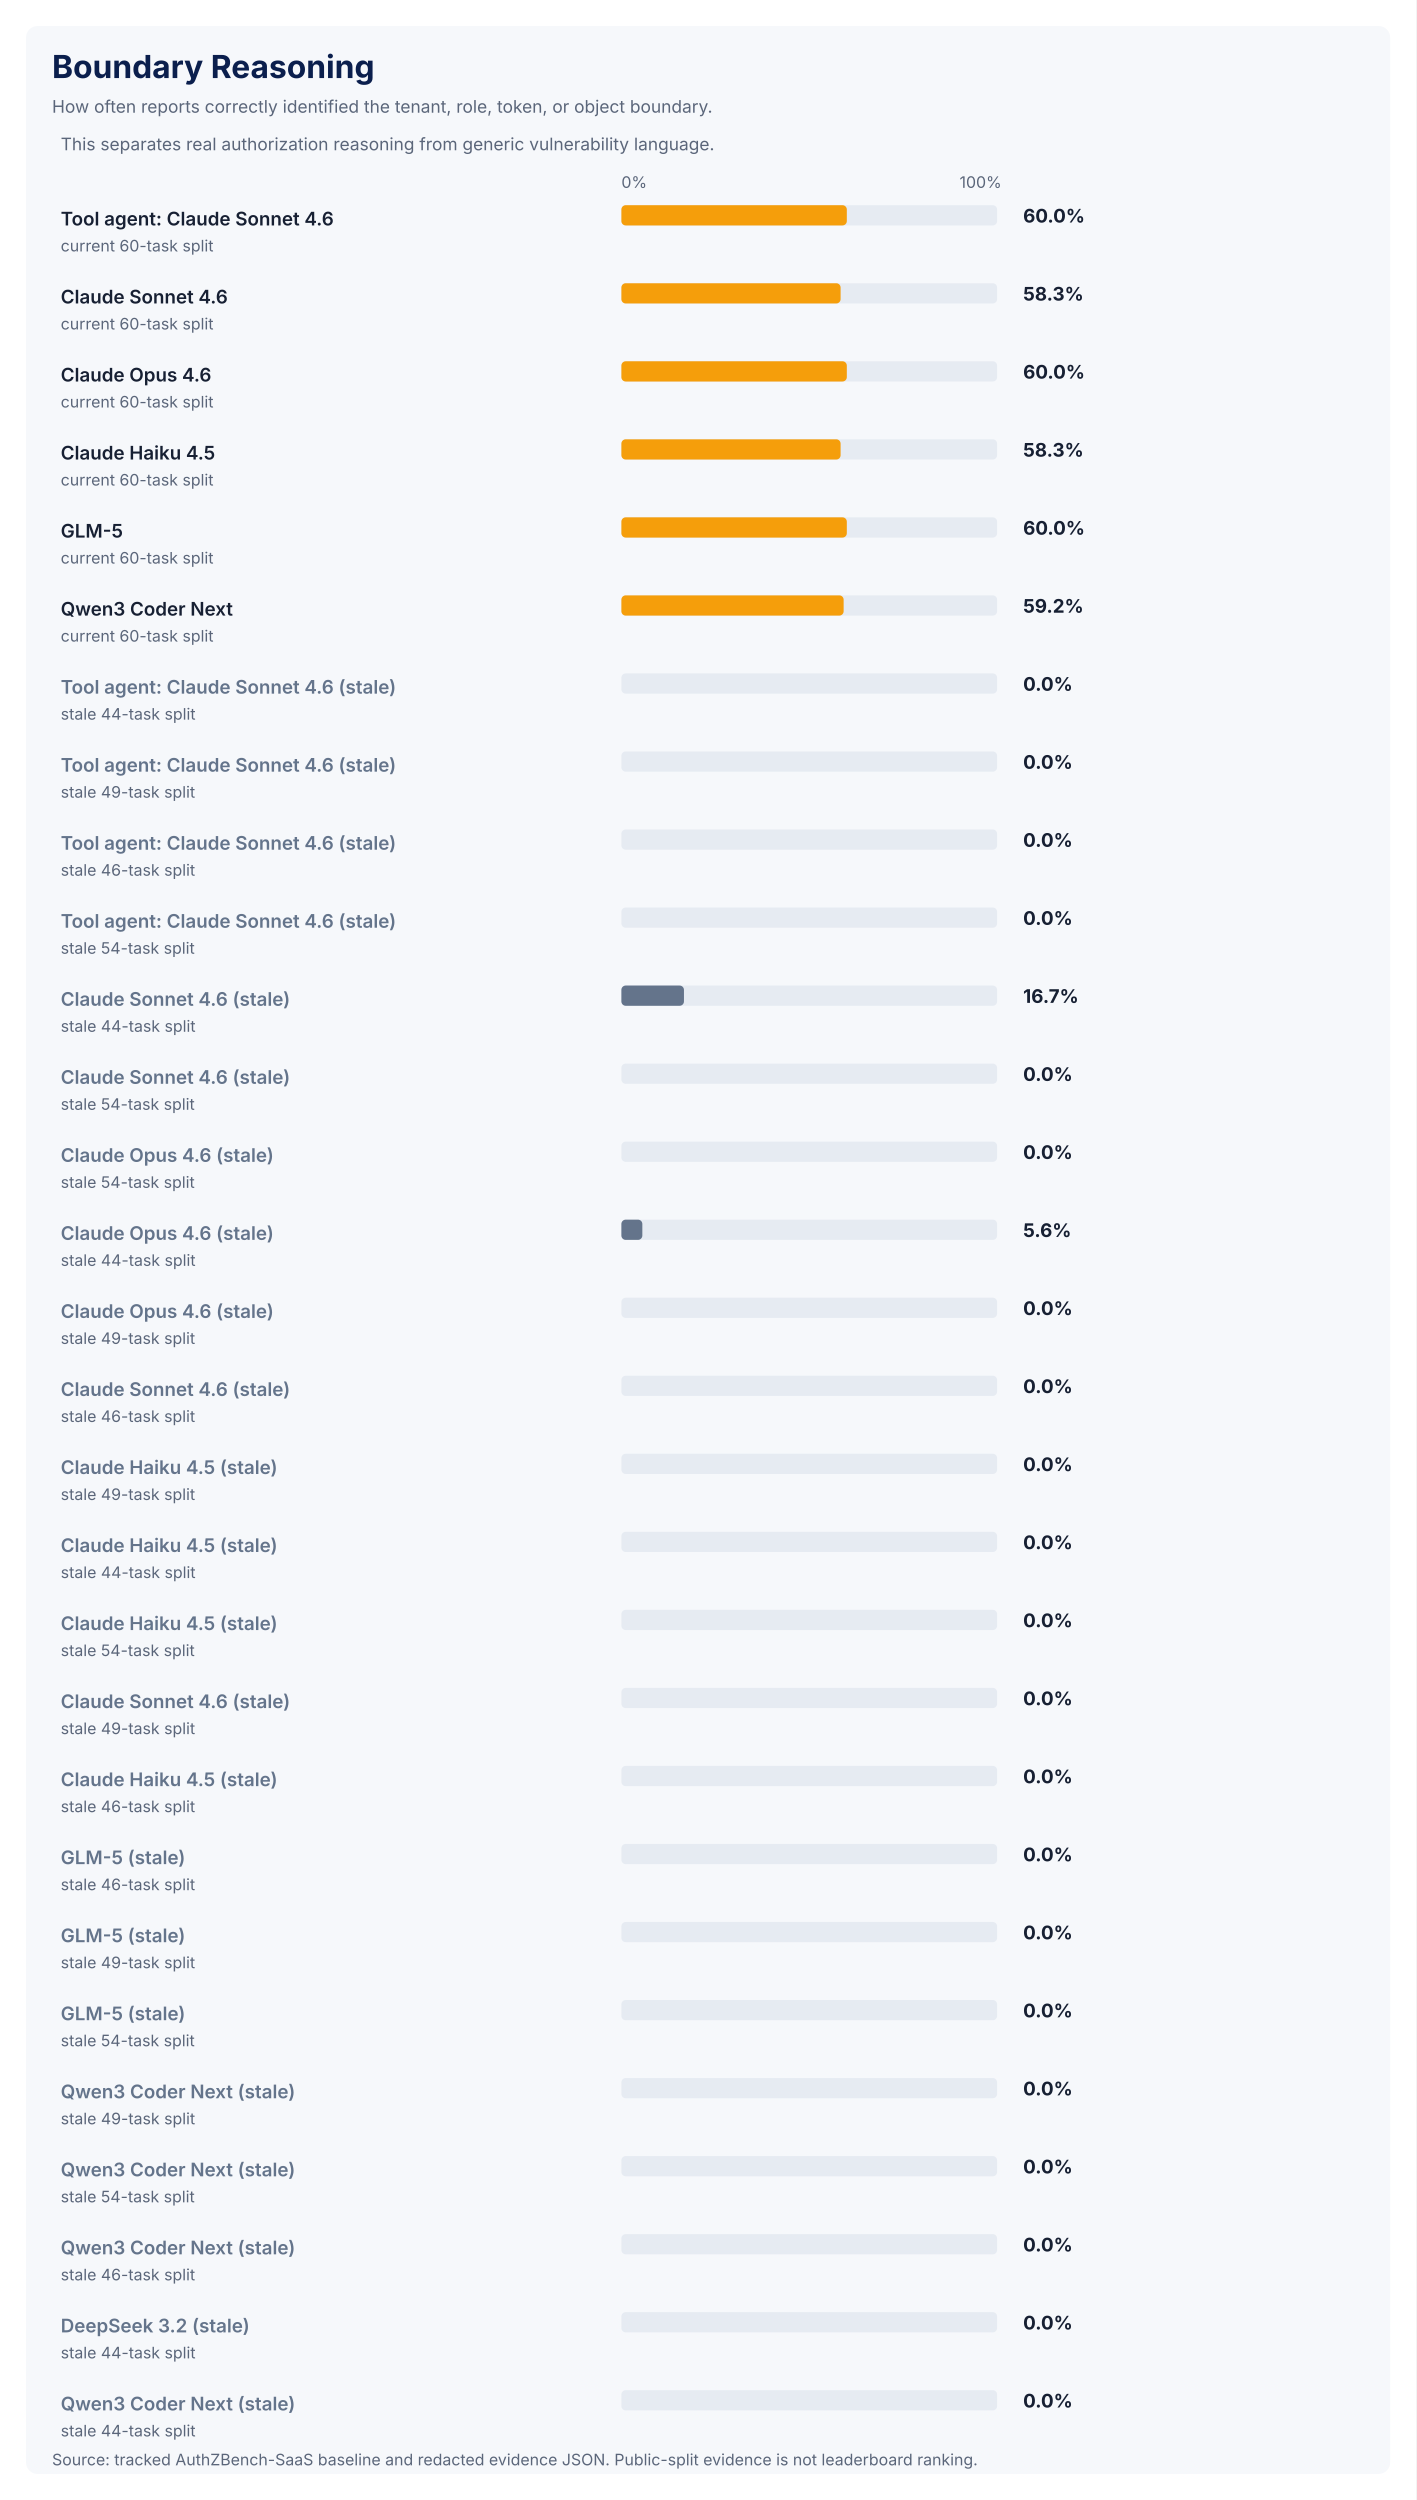
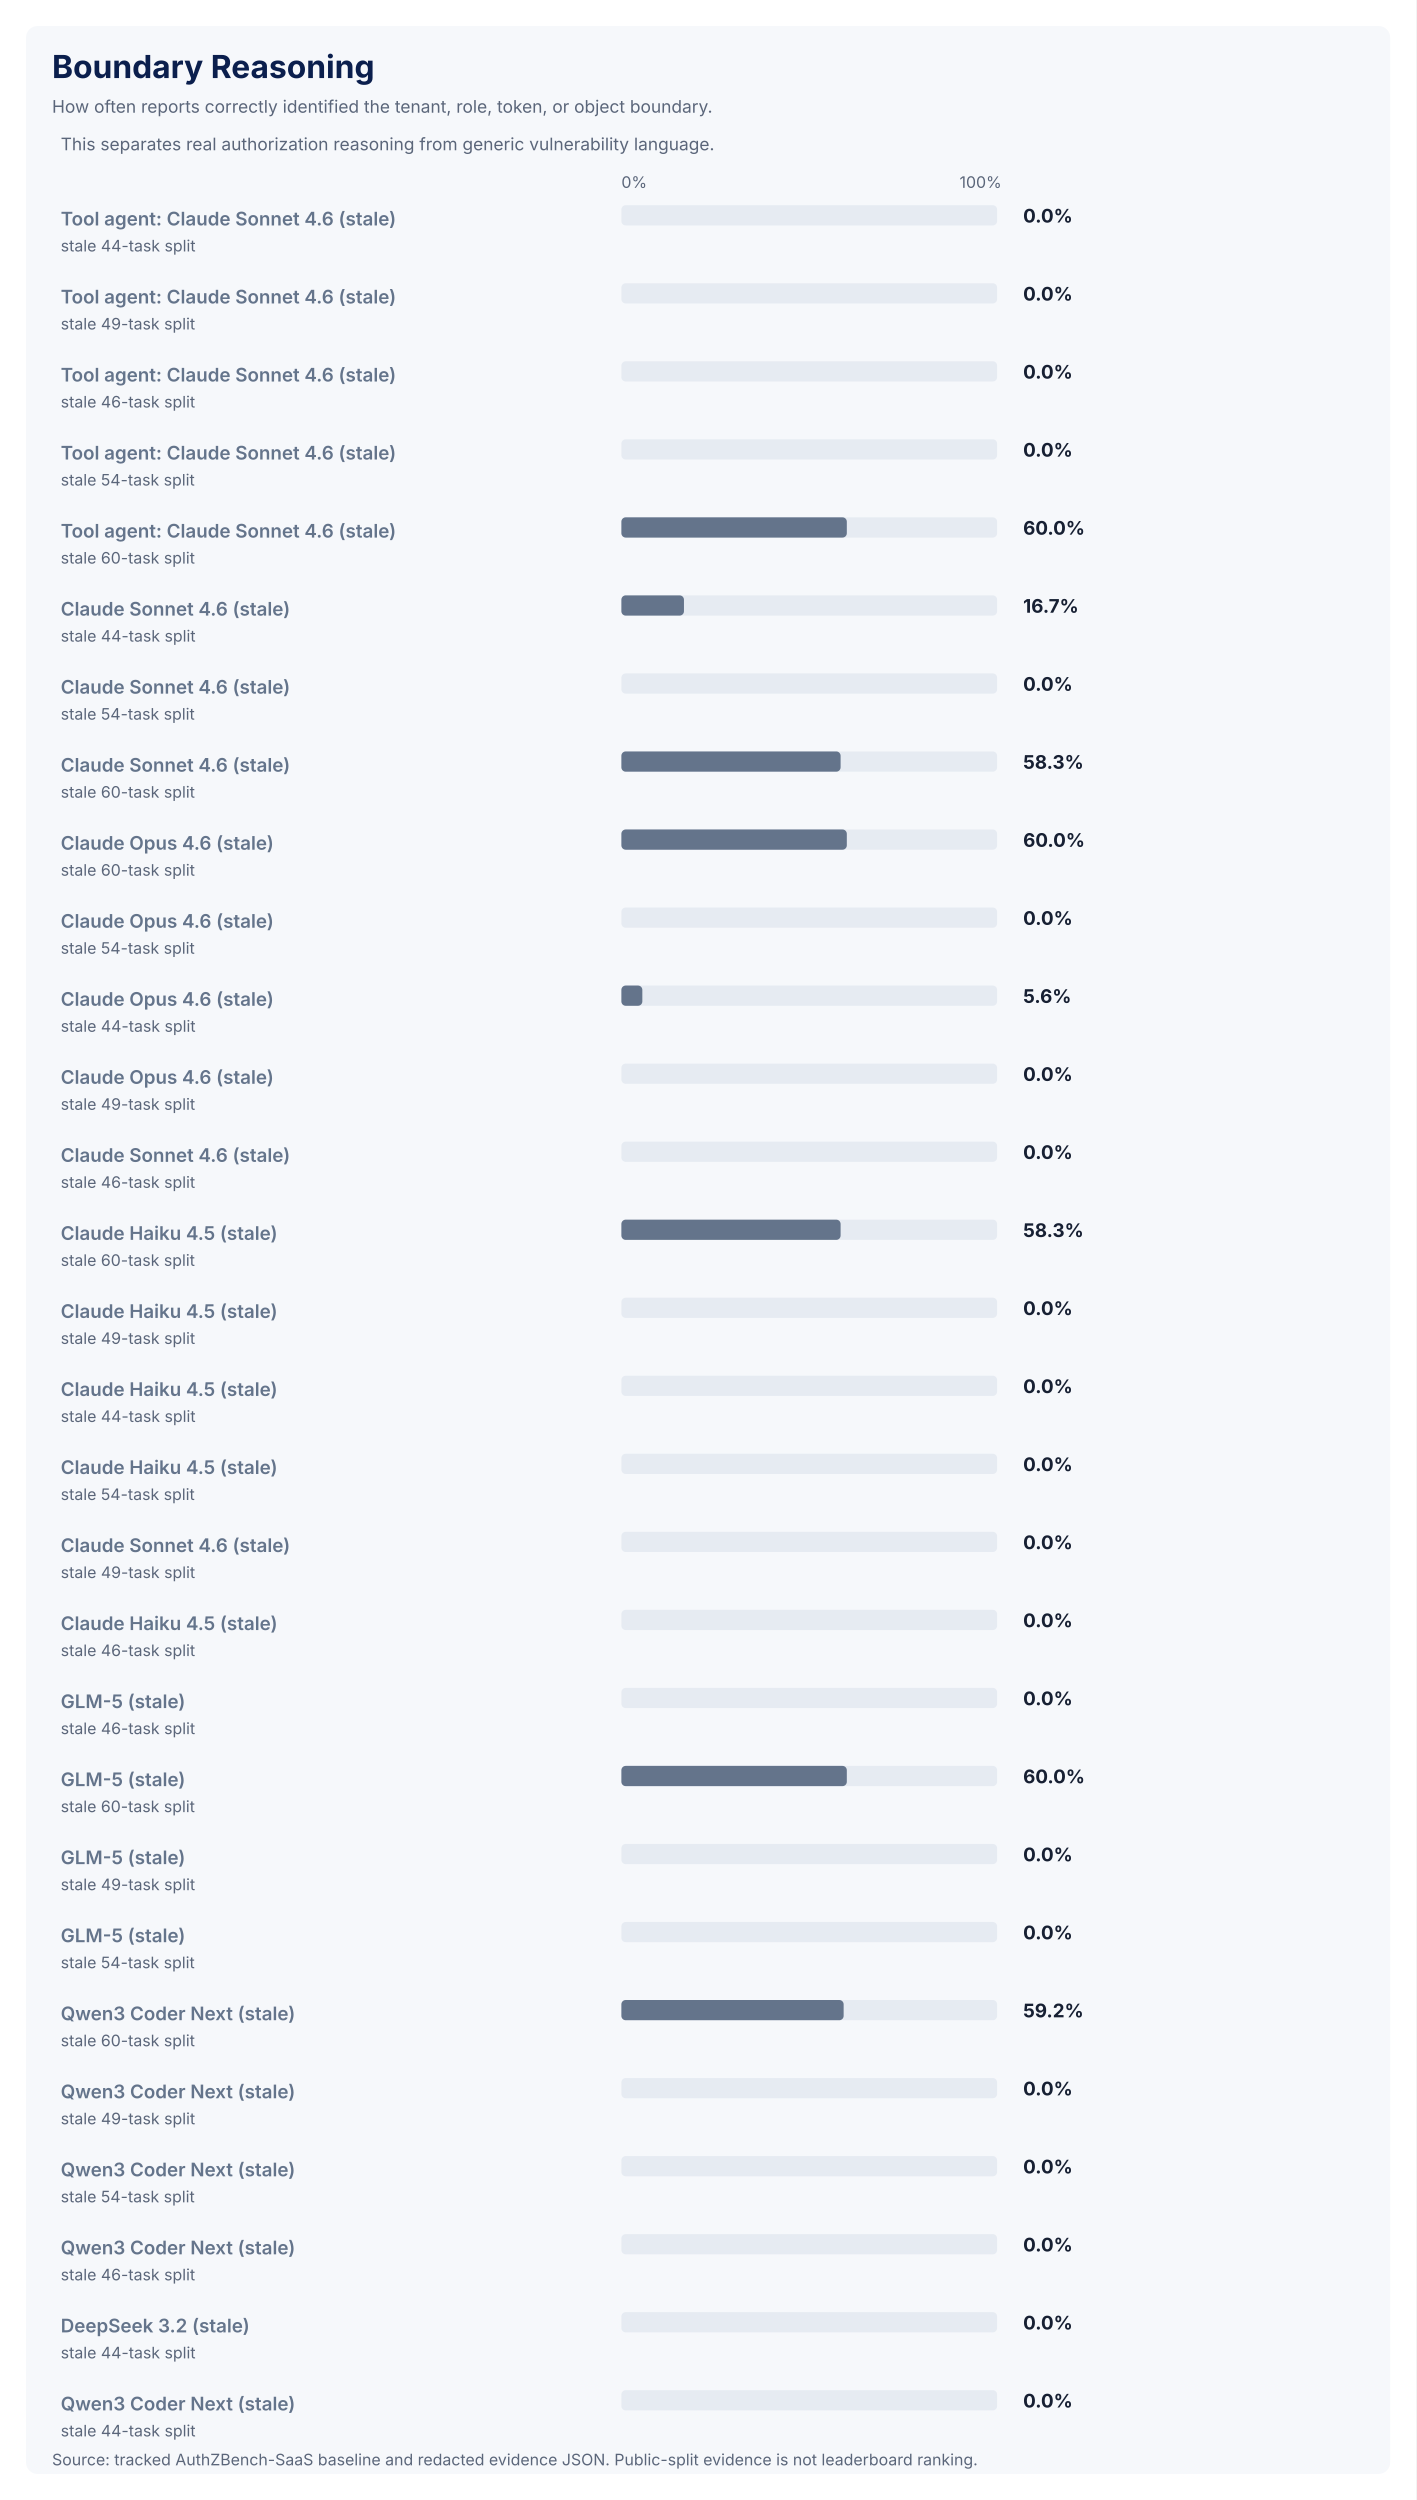
<svg xmlns="http://www.w3.org/2000/svg" width="980" height="1730" viewBox="0 0 980 1730" role="img" aria-labelledby="title desc">
  <rect x="0.0" y="0.0" width="980.0" height="1730.0" rx="0" fill="#ffffff" />
  <rect x="18.0" y="18.0" width="944.0" height="1694.0" rx="8" fill="#f6f8fb" />
  <text x="36.0" y="54.0" fill="#0b1f4d" font-family="Inter, Arial, sans-serif" font-size="22" font-weight="700">Boundary Reasoning</text>
  <text x="36.0" y="78.0" fill="#5b667a" font-family="Inter, Arial, sans-serif" font-size="12" font-weight="400">How often reports correctly identified the tenant, role, token, or object boundary.</text>
  <text x="42.0" y="104.0" fill="#5b667a" font-family="Inter, Arial, sans-serif" font-size="12" font-weight="400">This separates real authorization reasoning from generic vulnerability language.</text>
  <text x="430.0" y="130.0" fill="#5b667a" font-family="Inter, Arial, sans-serif" font-size="11" font-weight="400">0%</text>
  <text x="664.0" y="130.0" fill="#5b667a" font-family="Inter, Arial, sans-serif" font-size="11" font-weight="400">100%</text>
-   <text x="42.0" y="156.0" fill="#172033" font-family="Inter, Arial, sans-serif" font-size="13" font-weight="600">Tool agent: Claude Sonnet 4.6</text>
-   <text x="42.0" y="174.0" fill="#5b667a" font-family="Inter, Arial, sans-serif" font-size="11" font-weight="400">current 60-task split</text>
+   <text x="42.0" y="156.0" fill="#64748b" font-family="Inter, Arial, sans-serif" font-size="13" font-weight="600">Tool agent: Claude Sonnet 4.6 (stale)</text>
+   <text x="42.0" y="174.0" fill="#5b667a" font-family="Inter, Arial, sans-serif" font-size="11" font-weight="400">stale 44-task split</text>
  <rect x="430.0" y="142.0" width="260.0" height="14.0" rx="3" fill="#e6ebf2" />
-   <rect x="430.0" y="142.0" width="156.0" height="14.0" rx="3" fill="#f59e0b" />
-   <text x="708.0" y="154.0" fill="#172033" font-family="Inter, Arial, sans-serif" font-size="13" font-weight="700">60.0%</text>
-   <text x="42.0" y="210.0" fill="#172033" font-family="Inter, Arial, sans-serif" font-size="13" font-weight="600">Claude Sonnet 4.6</text>
-   <text x="42.0" y="228.0" fill="#5b667a" font-family="Inter, Arial, sans-serif" font-size="11" font-weight="400">current 60-task split</text>
+   <rect x="430.0" y="142.0" width="0.0" height="14.0" rx="3" fill="#64748b" />
+   <text x="708.0" y="154.0" fill="#172033" font-family="Inter, Arial, sans-serif" font-size="13" font-weight="700">0.0%</text>
+   <text x="42.0" y="210.0" fill="#64748b" font-family="Inter, Arial, sans-serif" font-size="13" font-weight="600">Tool agent: Claude Sonnet 4.6 (stale)</text>
+   <text x="42.0" y="228.0" fill="#5b667a" font-family="Inter, Arial, sans-serif" font-size="11" font-weight="400">stale 49-task split</text>
  <rect x="430.0" y="196.0" width="260.0" height="14.0" rx="3" fill="#e6ebf2" />
-   <rect x="430.0" y="196.0" width="151.7" height="14.0" rx="3" fill="#f59e0b" />
-   <text x="708.0" y="208.0" fill="#172033" font-family="Inter, Arial, sans-serif" font-size="13" font-weight="700">58.3%</text>
-   <text x="42.0" y="264.0" fill="#172033" font-family="Inter, Arial, sans-serif" font-size="13" font-weight="600">Claude Opus 4.6</text>
-   <text x="42.0" y="282.0" fill="#5b667a" font-family="Inter, Arial, sans-serif" font-size="11" font-weight="400">current 60-task split</text>
+   <rect x="430.0" y="196.0" width="0.0" height="14.0" rx="3" fill="#64748b" />
+   <text x="708.0" y="208.0" fill="#172033" font-family="Inter, Arial, sans-serif" font-size="13" font-weight="700">0.0%</text>
+   <text x="42.0" y="264.0" fill="#64748b" font-family="Inter, Arial, sans-serif" font-size="13" font-weight="600">Tool agent: Claude Sonnet 4.6 (stale)</text>
+   <text x="42.0" y="282.0" fill="#5b667a" font-family="Inter, Arial, sans-serif" font-size="11" font-weight="400">stale 46-task split</text>
  <rect x="430.0" y="250.0" width="260.0" height="14.0" rx="3" fill="#e6ebf2" />
-   <rect x="430.0" y="250.0" width="156.0" height="14.0" rx="3" fill="#f59e0b" />
-   <text x="708.0" y="262.0" fill="#172033" font-family="Inter, Arial, sans-serif" font-size="13" font-weight="700">60.0%</text>
-   <text x="42.0" y="318.0" fill="#172033" font-family="Inter, Arial, sans-serif" font-size="13" font-weight="600">Claude Haiku 4.5</text>
-   <text x="42.0" y="336.0" fill="#5b667a" font-family="Inter, Arial, sans-serif" font-size="11" font-weight="400">current 60-task split</text>
+   <rect x="430.0" y="250.0" width="0.0" height="14.0" rx="3" fill="#64748b" />
+   <text x="708.0" y="262.0" fill="#172033" font-family="Inter, Arial, sans-serif" font-size="13" font-weight="700">0.0%</text>
+   <text x="42.0" y="318.0" fill="#64748b" font-family="Inter, Arial, sans-serif" font-size="13" font-weight="600">Tool agent: Claude Sonnet 4.6 (stale)</text>
+   <text x="42.0" y="336.0" fill="#5b667a" font-family="Inter, Arial, sans-serif" font-size="11" font-weight="400">stale 54-task split</text>
  <rect x="430.0" y="304.0" width="260.0" height="14.0" rx="3" fill="#e6ebf2" />
-   <rect x="430.0" y="304.0" width="151.7" height="14.0" rx="3" fill="#f59e0b" />
-   <text x="708.0" y="316.0" fill="#172033" font-family="Inter, Arial, sans-serif" font-size="13" font-weight="700">58.3%</text>
-   <text x="42.0" y="372.0" fill="#172033" font-family="Inter, Arial, sans-serif" font-size="13" font-weight="600">GLM-5</text>
-   <text x="42.0" y="390.0" fill="#5b667a" font-family="Inter, Arial, sans-serif" font-size="11" font-weight="400">current 60-task split</text>
+   <rect x="430.0" y="304.0" width="0.0" height="14.0" rx="3" fill="#64748b" />
+   <text x="708.0" y="316.0" fill="#172033" font-family="Inter, Arial, sans-serif" font-size="13" font-weight="700">0.0%</text>
+   <text x="42.0" y="372.0" fill="#64748b" font-family="Inter, Arial, sans-serif" font-size="13" font-weight="600">Tool agent: Claude Sonnet 4.6 (stale)</text>
+   <text x="42.0" y="390.0" fill="#5b667a" font-family="Inter, Arial, sans-serif" font-size="11" font-weight="400">stale 60-task split</text>
  <rect x="430.0" y="358.0" width="260.0" height="14.0" rx="3" fill="#e6ebf2" />
-   <rect x="430.0" y="358.0" width="156.0" height="14.0" rx="3" fill="#f59e0b" />
+   <rect x="430.0" y="358.0" width="156.0" height="14.0" rx="3" fill="#64748b" />
  <text x="708.0" y="370.0" fill="#172033" font-family="Inter, Arial, sans-serif" font-size="13" font-weight="700">60.0%</text>
-   <text x="42.0" y="426.0" fill="#172033" font-family="Inter, Arial, sans-serif" font-size="13" font-weight="600">Qwen3 Coder Next</text>
-   <text x="42.0" y="444.0" fill="#5b667a" font-family="Inter, Arial, sans-serif" font-size="11" font-weight="400">current 60-task split</text>
+   <text x="42.0" y="426.0" fill="#64748b" font-family="Inter, Arial, sans-serif" font-size="13" font-weight="600">Claude Sonnet 4.6 (stale)</text>
+   <text x="42.0" y="444.0" fill="#5b667a" font-family="Inter, Arial, sans-serif" font-size="11" font-weight="400">stale 44-task split</text>
  <rect x="430.0" y="412.0" width="260.0" height="14.0" rx="3" fill="#e6ebf2" />
-   <rect x="430.0" y="412.0" width="153.8" height="14.0" rx="3" fill="#f59e0b" />
-   <text x="708.0" y="424.0" fill="#172033" font-family="Inter, Arial, sans-serif" font-size="13" font-weight="700">59.2%</text>
-   <text x="42.0" y="480.0" fill="#64748b" font-family="Inter, Arial, sans-serif" font-size="13" font-weight="600">Tool agent: Claude Sonnet 4.6 (stale)</text>
-   <text x="42.0" y="498.0" fill="#5b667a" font-family="Inter, Arial, sans-serif" font-size="11" font-weight="400">stale 44-task split</text>
+   <rect x="430.0" y="412.0" width="43.3" height="14.0" rx="3" fill="#64748b" />
+   <text x="708.0" y="424.0" fill="#172033" font-family="Inter, Arial, sans-serif" font-size="13" font-weight="700">16.7%</text>
+   <text x="42.0" y="480.0" fill="#64748b" font-family="Inter, Arial, sans-serif" font-size="13" font-weight="600">Claude Sonnet 4.6 (stale)</text>
+   <text x="42.0" y="498.0" fill="#5b667a" font-family="Inter, Arial, sans-serif" font-size="11" font-weight="400">stale 54-task split</text>
  <rect x="430.0" y="466.0" width="260.0" height="14.0" rx="3" fill="#e6ebf2" />
  <rect x="430.0" y="466.0" width="0.0" height="14.0" rx="3" fill="#64748b" />
  <text x="708.0" y="478.0" fill="#172033" font-family="Inter, Arial, sans-serif" font-size="13" font-weight="700">0.0%</text>
-   <text x="42.0" y="534.0" fill="#64748b" font-family="Inter, Arial, sans-serif" font-size="13" font-weight="600">Tool agent: Claude Sonnet 4.6 (stale)</text>
-   <text x="42.0" y="552.0" fill="#5b667a" font-family="Inter, Arial, sans-serif" font-size="11" font-weight="400">stale 49-task split</text>
+   <text x="42.0" y="534.0" fill="#64748b" font-family="Inter, Arial, sans-serif" font-size="13" font-weight="600">Claude Sonnet 4.6 (stale)</text>
+   <text x="42.0" y="552.0" fill="#5b667a" font-family="Inter, Arial, sans-serif" font-size="11" font-weight="400">stale 60-task split</text>
  <rect x="430.0" y="520.0" width="260.0" height="14.0" rx="3" fill="#e6ebf2" />
-   <rect x="430.0" y="520.0" width="0.0" height="14.0" rx="3" fill="#64748b" />
-   <text x="708.0" y="532.0" fill="#172033" font-family="Inter, Arial, sans-serif" font-size="13" font-weight="700">0.0%</text>
-   <text x="42.0" y="588.0" fill="#64748b" font-family="Inter, Arial, sans-serif" font-size="13" font-weight="600">Tool agent: Claude Sonnet 4.6 (stale)</text>
-   <text x="42.0" y="606.0" fill="#5b667a" font-family="Inter, Arial, sans-serif" font-size="11" font-weight="400">stale 46-task split</text>
+   <rect x="430.0" y="520.0" width="151.7" height="14.0" rx="3" fill="#64748b" />
+   <text x="708.0" y="532.0" fill="#172033" font-family="Inter, Arial, sans-serif" font-size="13" font-weight="700">58.3%</text>
+   <text x="42.0" y="588.0" fill="#64748b" font-family="Inter, Arial, sans-serif" font-size="13" font-weight="600">Claude Opus 4.6 (stale)</text>
+   <text x="42.0" y="606.0" fill="#5b667a" font-family="Inter, Arial, sans-serif" font-size="11" font-weight="400">stale 60-task split</text>
  <rect x="430.0" y="574.0" width="260.0" height="14.0" rx="3" fill="#e6ebf2" />
-   <rect x="430.0" y="574.0" width="0.0" height="14.0" rx="3" fill="#64748b" />
-   <text x="708.0" y="586.0" fill="#172033" font-family="Inter, Arial, sans-serif" font-size="13" font-weight="700">0.0%</text>
-   <text x="42.0" y="642.0" fill="#64748b" font-family="Inter, Arial, sans-serif" font-size="13" font-weight="600">Tool agent: Claude Sonnet 4.6 (stale)</text>
+   <rect x="430.0" y="574.0" width="156.0" height="14.0" rx="3" fill="#64748b" />
+   <text x="708.0" y="586.0" fill="#172033" font-family="Inter, Arial, sans-serif" font-size="13" font-weight="700">60.0%</text>
+   <text x="42.0" y="642.0" fill="#64748b" font-family="Inter, Arial, sans-serif" font-size="13" font-weight="600">Claude Opus 4.6 (stale)</text>
  <text x="42.0" y="660.0" fill="#5b667a" font-family="Inter, Arial, sans-serif" font-size="11" font-weight="400">stale 54-task split</text>
  <rect x="430.0" y="628.0" width="260.0" height="14.0" rx="3" fill="#e6ebf2" />
  <rect x="430.0" y="628.0" width="0.0" height="14.0" rx="3" fill="#64748b" />
  <text x="708.0" y="640.0" fill="#172033" font-family="Inter, Arial, sans-serif" font-size="13" font-weight="700">0.0%</text>
-   <text x="42.0" y="696.0" fill="#64748b" font-family="Inter, Arial, sans-serif" font-size="13" font-weight="600">Claude Sonnet 4.6 (stale)</text>
+   <text x="42.0" y="696.0" fill="#64748b" font-family="Inter, Arial, sans-serif" font-size="13" font-weight="600">Claude Opus 4.6 (stale)</text>
  <text x="42.0" y="714.0" fill="#5b667a" font-family="Inter, Arial, sans-serif" font-size="11" font-weight="400">stale 44-task split</text>
  <rect x="430.0" y="682.0" width="260.0" height="14.0" rx="3" fill="#e6ebf2" />
-   <rect x="430.0" y="682.0" width="43.3" height="14.0" rx="3" fill="#64748b" />
-   <text x="708.0" y="694.0" fill="#172033" font-family="Inter, Arial, sans-serif" font-size="13" font-weight="700">16.7%</text>
-   <text x="42.0" y="750.0" fill="#64748b" font-family="Inter, Arial, sans-serif" font-size="13" font-weight="600">Claude Sonnet 4.6 (stale)</text>
-   <text x="42.0" y="768.0" fill="#5b667a" font-family="Inter, Arial, sans-serif" font-size="11" font-weight="400">stale 54-task split</text>
+   <rect x="430.0" y="682.0" width="14.5" height="14.0" rx="3" fill="#64748b" />
+   <text x="708.0" y="694.0" fill="#172033" font-family="Inter, Arial, sans-serif" font-size="13" font-weight="700">5.6%</text>
+   <text x="42.0" y="750.0" fill="#64748b" font-family="Inter, Arial, sans-serif" font-size="13" font-weight="600">Claude Opus 4.6 (stale)</text>
+   <text x="42.0" y="768.0" fill="#5b667a" font-family="Inter, Arial, sans-serif" font-size="11" font-weight="400">stale 49-task split</text>
  <rect x="430.0" y="736.0" width="260.0" height="14.0" rx="3" fill="#e6ebf2" />
  <rect x="430.0" y="736.0" width="0.0" height="14.0" rx="3" fill="#64748b" />
  <text x="708.0" y="748.0" fill="#172033" font-family="Inter, Arial, sans-serif" font-size="13" font-weight="700">0.0%</text>
-   <text x="42.0" y="804.0" fill="#64748b" font-family="Inter, Arial, sans-serif" font-size="13" font-weight="600">Claude Opus 4.6 (stale)</text>
-   <text x="42.0" y="822.0" fill="#5b667a" font-family="Inter, Arial, sans-serif" font-size="11" font-weight="400">stale 54-task split</text>
+   <text x="42.0" y="804.0" fill="#64748b" font-family="Inter, Arial, sans-serif" font-size="13" font-weight="600">Claude Sonnet 4.6 (stale)</text>
+   <text x="42.0" y="822.0" fill="#5b667a" font-family="Inter, Arial, sans-serif" font-size="11" font-weight="400">stale 46-task split</text>
  <rect x="430.0" y="790.0" width="260.0" height="14.0" rx="3" fill="#e6ebf2" />
  <rect x="430.0" y="790.0" width="0.0" height="14.0" rx="3" fill="#64748b" />
  <text x="708.0" y="802.0" fill="#172033" font-family="Inter, Arial, sans-serif" font-size="13" font-weight="700">0.0%</text>
-   <text x="42.0" y="858.0" fill="#64748b" font-family="Inter, Arial, sans-serif" font-size="13" font-weight="600">Claude Opus 4.6 (stale)</text>
-   <text x="42.0" y="876.0" fill="#5b667a" font-family="Inter, Arial, sans-serif" font-size="11" font-weight="400">stale 44-task split</text>
+   <text x="42.0" y="858.0" fill="#64748b" font-family="Inter, Arial, sans-serif" font-size="13" font-weight="600">Claude Haiku 4.5 (stale)</text>
+   <text x="42.0" y="876.0" fill="#5b667a" font-family="Inter, Arial, sans-serif" font-size="11" font-weight="400">stale 60-task split</text>
  <rect x="430.0" y="844.0" width="260.0" height="14.0" rx="3" fill="#e6ebf2" />
-   <rect x="430.0" y="844.0" width="14.5" height="14.0" rx="3" fill="#64748b" />
-   <text x="708.0" y="856.0" fill="#172033" font-family="Inter, Arial, sans-serif" font-size="13" font-weight="700">5.6%</text>
-   <text x="42.0" y="912.0" fill="#64748b" font-family="Inter, Arial, sans-serif" font-size="13" font-weight="600">Claude Opus 4.6 (stale)</text>
+   <rect x="430.0" y="844.0" width="151.7" height="14.0" rx="3" fill="#64748b" />
+   <text x="708.0" y="856.0" fill="#172033" font-family="Inter, Arial, sans-serif" font-size="13" font-weight="700">58.3%</text>
+   <text x="42.0" y="912.0" fill="#64748b" font-family="Inter, Arial, sans-serif" font-size="13" font-weight="600">Claude Haiku 4.5 (stale)</text>
  <text x="42.0" y="930.0" fill="#5b667a" font-family="Inter, Arial, sans-serif" font-size="11" font-weight="400">stale 49-task split</text>
  <rect x="430.0" y="898.0" width="260.0" height="14.0" rx="3" fill="#e6ebf2" />
  <rect x="430.0" y="898.0" width="0.0" height="14.0" rx="3" fill="#64748b" />
  <text x="708.0" y="910.0" fill="#172033" font-family="Inter, Arial, sans-serif" font-size="13" font-weight="700">0.0%</text>
-   <text x="42.0" y="966.0" fill="#64748b" font-family="Inter, Arial, sans-serif" font-size="13" font-weight="600">Claude Sonnet 4.6 (stale)</text>
-   <text x="42.0" y="984.0" fill="#5b667a" font-family="Inter, Arial, sans-serif" font-size="11" font-weight="400">stale 46-task split</text>
+   <text x="42.0" y="966.0" fill="#64748b" font-family="Inter, Arial, sans-serif" font-size="13" font-weight="600">Claude Haiku 4.5 (stale)</text>
+   <text x="42.0" y="984.0" fill="#5b667a" font-family="Inter, Arial, sans-serif" font-size="11" font-weight="400">stale 44-task split</text>
  <rect x="430.0" y="952.0" width="260.0" height="14.0" rx="3" fill="#e6ebf2" />
  <rect x="430.0" y="952.0" width="0.0" height="14.0" rx="3" fill="#64748b" />
  <text x="708.0" y="964.0" fill="#172033" font-family="Inter, Arial, sans-serif" font-size="13" font-weight="700">0.0%</text>
  <text x="42.0" y="1020.0" fill="#64748b" font-family="Inter, Arial, sans-serif" font-size="13" font-weight="600">Claude Haiku 4.5 (stale)</text>
-   <text x="42.0" y="1038.0" fill="#5b667a" font-family="Inter, Arial, sans-serif" font-size="11" font-weight="400">stale 49-task split</text>
+   <text x="42.0" y="1038.0" fill="#5b667a" font-family="Inter, Arial, sans-serif" font-size="11" font-weight="400">stale 54-task split</text>
  <rect x="430.0" y="1006.0" width="260.0" height="14.0" rx="3" fill="#e6ebf2" />
  <rect x="430.0" y="1006.0" width="0.0" height="14.0" rx="3" fill="#64748b" />
  <text x="708.0" y="1018.0" fill="#172033" font-family="Inter, Arial, sans-serif" font-size="13" font-weight="700">0.0%</text>
-   <text x="42.0" y="1074.0" fill="#64748b" font-family="Inter, Arial, sans-serif" font-size="13" font-weight="600">Claude Haiku 4.5 (stale)</text>
-   <text x="42.0" y="1092.0" fill="#5b667a" font-family="Inter, Arial, sans-serif" font-size="11" font-weight="400">stale 44-task split</text>
+   <text x="42.0" y="1074.0" fill="#64748b" font-family="Inter, Arial, sans-serif" font-size="13" font-weight="600">Claude Sonnet 4.6 (stale)</text>
+   <text x="42.0" y="1092.0" fill="#5b667a" font-family="Inter, Arial, sans-serif" font-size="11" font-weight="400">stale 49-task split</text>
  <rect x="430.0" y="1060.0" width="260.0" height="14.0" rx="3" fill="#e6ebf2" />
  <rect x="430.0" y="1060.0" width="0.0" height="14.0" rx="3" fill="#64748b" />
  <text x="708.0" y="1072.0" fill="#172033" font-family="Inter, Arial, sans-serif" font-size="13" font-weight="700">0.0%</text>
  <text x="42.0" y="1128.0" fill="#64748b" font-family="Inter, Arial, sans-serif" font-size="13" font-weight="600">Claude Haiku 4.5 (stale)</text>
-   <text x="42.0" y="1146.0" fill="#5b667a" font-family="Inter, Arial, sans-serif" font-size="11" font-weight="400">stale 54-task split</text>
+   <text x="42.0" y="1146.0" fill="#5b667a" font-family="Inter, Arial, sans-serif" font-size="11" font-weight="400">stale 46-task split</text>
  <rect x="430.0" y="1114.0" width="260.0" height="14.0" rx="3" fill="#e6ebf2" />
  <rect x="430.0" y="1114.0" width="0.0" height="14.0" rx="3" fill="#64748b" />
  <text x="708.0" y="1126.0" fill="#172033" font-family="Inter, Arial, sans-serif" font-size="13" font-weight="700">0.0%</text>
-   <text x="42.0" y="1182.0" fill="#64748b" font-family="Inter, Arial, sans-serif" font-size="13" font-weight="600">Claude Sonnet 4.6 (stale)</text>
-   <text x="42.0" y="1200.0" fill="#5b667a" font-family="Inter, Arial, sans-serif" font-size="11" font-weight="400">stale 49-task split</text>
+   <text x="42.0" y="1182.0" fill="#64748b" font-family="Inter, Arial, sans-serif" font-size="13" font-weight="600">GLM-5 (stale)</text>
+   <text x="42.0" y="1200.0" fill="#5b667a" font-family="Inter, Arial, sans-serif" font-size="11" font-weight="400">stale 46-task split</text>
  <rect x="430.0" y="1168.0" width="260.0" height="14.0" rx="3" fill="#e6ebf2" />
  <rect x="430.0" y="1168.0" width="0.0" height="14.0" rx="3" fill="#64748b" />
  <text x="708.0" y="1180.0" fill="#172033" font-family="Inter, Arial, sans-serif" font-size="13" font-weight="700">0.0%</text>
-   <text x="42.0" y="1236.0" fill="#64748b" font-family="Inter, Arial, sans-serif" font-size="13" font-weight="600">Claude Haiku 4.5 (stale)</text>
-   <text x="42.0" y="1254.0" fill="#5b667a" font-family="Inter, Arial, sans-serif" font-size="11" font-weight="400">stale 46-task split</text>
+   <text x="42.0" y="1236.0" fill="#64748b" font-family="Inter, Arial, sans-serif" font-size="13" font-weight="600">GLM-5 (stale)</text>
+   <text x="42.0" y="1254.0" fill="#5b667a" font-family="Inter, Arial, sans-serif" font-size="11" font-weight="400">stale 60-task split</text>
  <rect x="430.0" y="1222.0" width="260.0" height="14.0" rx="3" fill="#e6ebf2" />
-   <rect x="430.0" y="1222.0" width="0.0" height="14.0" rx="3" fill="#64748b" />
-   <text x="708.0" y="1234.0" fill="#172033" font-family="Inter, Arial, sans-serif" font-size="13" font-weight="700">0.0%</text>
+   <rect x="430.0" y="1222.0" width="156.0" height="14.0" rx="3" fill="#64748b" />
+   <text x="708.0" y="1234.0" fill="#172033" font-family="Inter, Arial, sans-serif" font-size="13" font-weight="700">60.0%</text>
  <text x="42.0" y="1290.0" fill="#64748b" font-family="Inter, Arial, sans-serif" font-size="13" font-weight="600">GLM-5 (stale)</text>
-   <text x="42.0" y="1308.0" fill="#5b667a" font-family="Inter, Arial, sans-serif" font-size="11" font-weight="400">stale 46-task split</text>
+   <text x="42.0" y="1308.0" fill="#5b667a" font-family="Inter, Arial, sans-serif" font-size="11" font-weight="400">stale 49-task split</text>
  <rect x="430.0" y="1276.0" width="260.0" height="14.0" rx="3" fill="#e6ebf2" />
  <rect x="430.0" y="1276.0" width="0.0" height="14.0" rx="3" fill="#64748b" />
  <text x="708.0" y="1288.0" fill="#172033" font-family="Inter, Arial, sans-serif" font-size="13" font-weight="700">0.0%</text>
  <text x="42.0" y="1344.0" fill="#64748b" font-family="Inter, Arial, sans-serif" font-size="13" font-weight="600">GLM-5 (stale)</text>
-   <text x="42.0" y="1362.0" fill="#5b667a" font-family="Inter, Arial, sans-serif" font-size="11" font-weight="400">stale 49-task split</text>
+   <text x="42.0" y="1362.0" fill="#5b667a" font-family="Inter, Arial, sans-serif" font-size="11" font-weight="400">stale 54-task split</text>
  <rect x="430.0" y="1330.0" width="260.0" height="14.0" rx="3" fill="#e6ebf2" />
  <rect x="430.0" y="1330.0" width="0.0" height="14.0" rx="3" fill="#64748b" />
  <text x="708.0" y="1342.0" fill="#172033" font-family="Inter, Arial, sans-serif" font-size="13" font-weight="700">0.0%</text>
-   <text x="42.0" y="1398.0" fill="#64748b" font-family="Inter, Arial, sans-serif" font-size="13" font-weight="600">GLM-5 (stale)</text>
-   <text x="42.0" y="1416.0" fill="#5b667a" font-family="Inter, Arial, sans-serif" font-size="11" font-weight="400">stale 54-task split</text>
+   <text x="42.0" y="1398.0" fill="#64748b" font-family="Inter, Arial, sans-serif" font-size="13" font-weight="600">Qwen3 Coder Next (stale)</text>
+   <text x="42.0" y="1416.0" fill="#5b667a" font-family="Inter, Arial, sans-serif" font-size="11" font-weight="400">stale 60-task split</text>
  <rect x="430.0" y="1384.0" width="260.0" height="14.0" rx="3" fill="#e6ebf2" />
-   <rect x="430.0" y="1384.0" width="0.0" height="14.0" rx="3" fill="#64748b" />
-   <text x="708.0" y="1396.0" fill="#172033" font-family="Inter, Arial, sans-serif" font-size="13" font-weight="700">0.0%</text>
+   <rect x="430.0" y="1384.0" width="153.8" height="14.0" rx="3" fill="#64748b" />
+   <text x="708.0" y="1396.0" fill="#172033" font-family="Inter, Arial, sans-serif" font-size="13" font-weight="700">59.2%</text>
  <text x="42.0" y="1452.0" fill="#64748b" font-family="Inter, Arial, sans-serif" font-size="13" font-weight="600">Qwen3 Coder Next (stale)</text>
  <text x="42.0" y="1470.0" fill="#5b667a" font-family="Inter, Arial, sans-serif" font-size="11" font-weight="400">stale 49-task split</text>
  <rect x="430.0" y="1438.0" width="260.0" height="14.0" rx="3" fill="#e6ebf2" />
  <rect x="430.0" y="1438.0" width="0.0" height="14.0" rx="3" fill="#64748b" />
  <text x="708.0" y="1450.0" fill="#172033" font-family="Inter, Arial, sans-serif" font-size="13" font-weight="700">0.0%</text>
  <text x="42.0" y="1506.0" fill="#64748b" font-family="Inter, Arial, sans-serif" font-size="13" font-weight="600">Qwen3 Coder Next (stale)</text>
  <text x="42.0" y="1524.0" fill="#5b667a" font-family="Inter, Arial, sans-serif" font-size="11" font-weight="400">stale 54-task split</text>
  <rect x="430.0" y="1492.0" width="260.0" height="14.0" rx="3" fill="#e6ebf2" />
  <rect x="430.0" y="1492.0" width="0.0" height="14.0" rx="3" fill="#64748b" />
  <text x="708.0" y="1504.0" fill="#172033" font-family="Inter, Arial, sans-serif" font-size="13" font-weight="700">0.0%</text>
  <text x="42.0" y="1560.0" fill="#64748b" font-family="Inter, Arial, sans-serif" font-size="13" font-weight="600">Qwen3 Coder Next (stale)</text>
  <text x="42.0" y="1578.0" fill="#5b667a" font-family="Inter, Arial, sans-serif" font-size="11" font-weight="400">stale 46-task split</text>
  <rect x="430.0" y="1546.0" width="260.0" height="14.0" rx="3" fill="#e6ebf2" />
  <rect x="430.0" y="1546.0" width="0.0" height="14.0" rx="3" fill="#64748b" />
  <text x="708.0" y="1558.0" fill="#172033" font-family="Inter, Arial, sans-serif" font-size="13" font-weight="700">0.0%</text>
  <text x="42.0" y="1614.0" fill="#64748b" font-family="Inter, Arial, sans-serif" font-size="13" font-weight="600">DeepSeek 3.2 (stale)</text>
  <text x="42.0" y="1632.0" fill="#5b667a" font-family="Inter, Arial, sans-serif" font-size="11" font-weight="400">stale 44-task split</text>
  <rect x="430.0" y="1600.0" width="260.0" height="14.0" rx="3" fill="#e6ebf2" />
  <rect x="430.0" y="1600.0" width="0.0" height="14.0" rx="3" fill="#64748b" />
  <text x="708.0" y="1612.0" fill="#172033" font-family="Inter, Arial, sans-serif" font-size="13" font-weight="700">0.0%</text>
  <text x="42.0" y="1668.0" fill="#64748b" font-family="Inter, Arial, sans-serif" font-size="13" font-weight="600">Qwen3 Coder Next (stale)</text>
  <text x="42.0" y="1686.0" fill="#5b667a" font-family="Inter, Arial, sans-serif" font-size="11" font-weight="400">stale 44-task split</text>
  <rect x="430.0" y="1654.0" width="260.0" height="14.0" rx="3" fill="#e6ebf2" />
  <rect x="430.0" y="1654.0" width="0.0" height="14.0" rx="3" fill="#64748b" />
  <text x="708.0" y="1666.0" fill="#172033" font-family="Inter, Arial, sans-serif" font-size="13" font-weight="700">0.0%</text>
  <text x="36.0" y="1706.0" fill="#5b667a" font-family="Inter, Arial, sans-serif" font-size="11" font-weight="400">Source: tracked AuthZBench-SaaS baseline and redacted evidence JSON. Public-split evidence is not leaderboard ranking.</text>
</svg>
